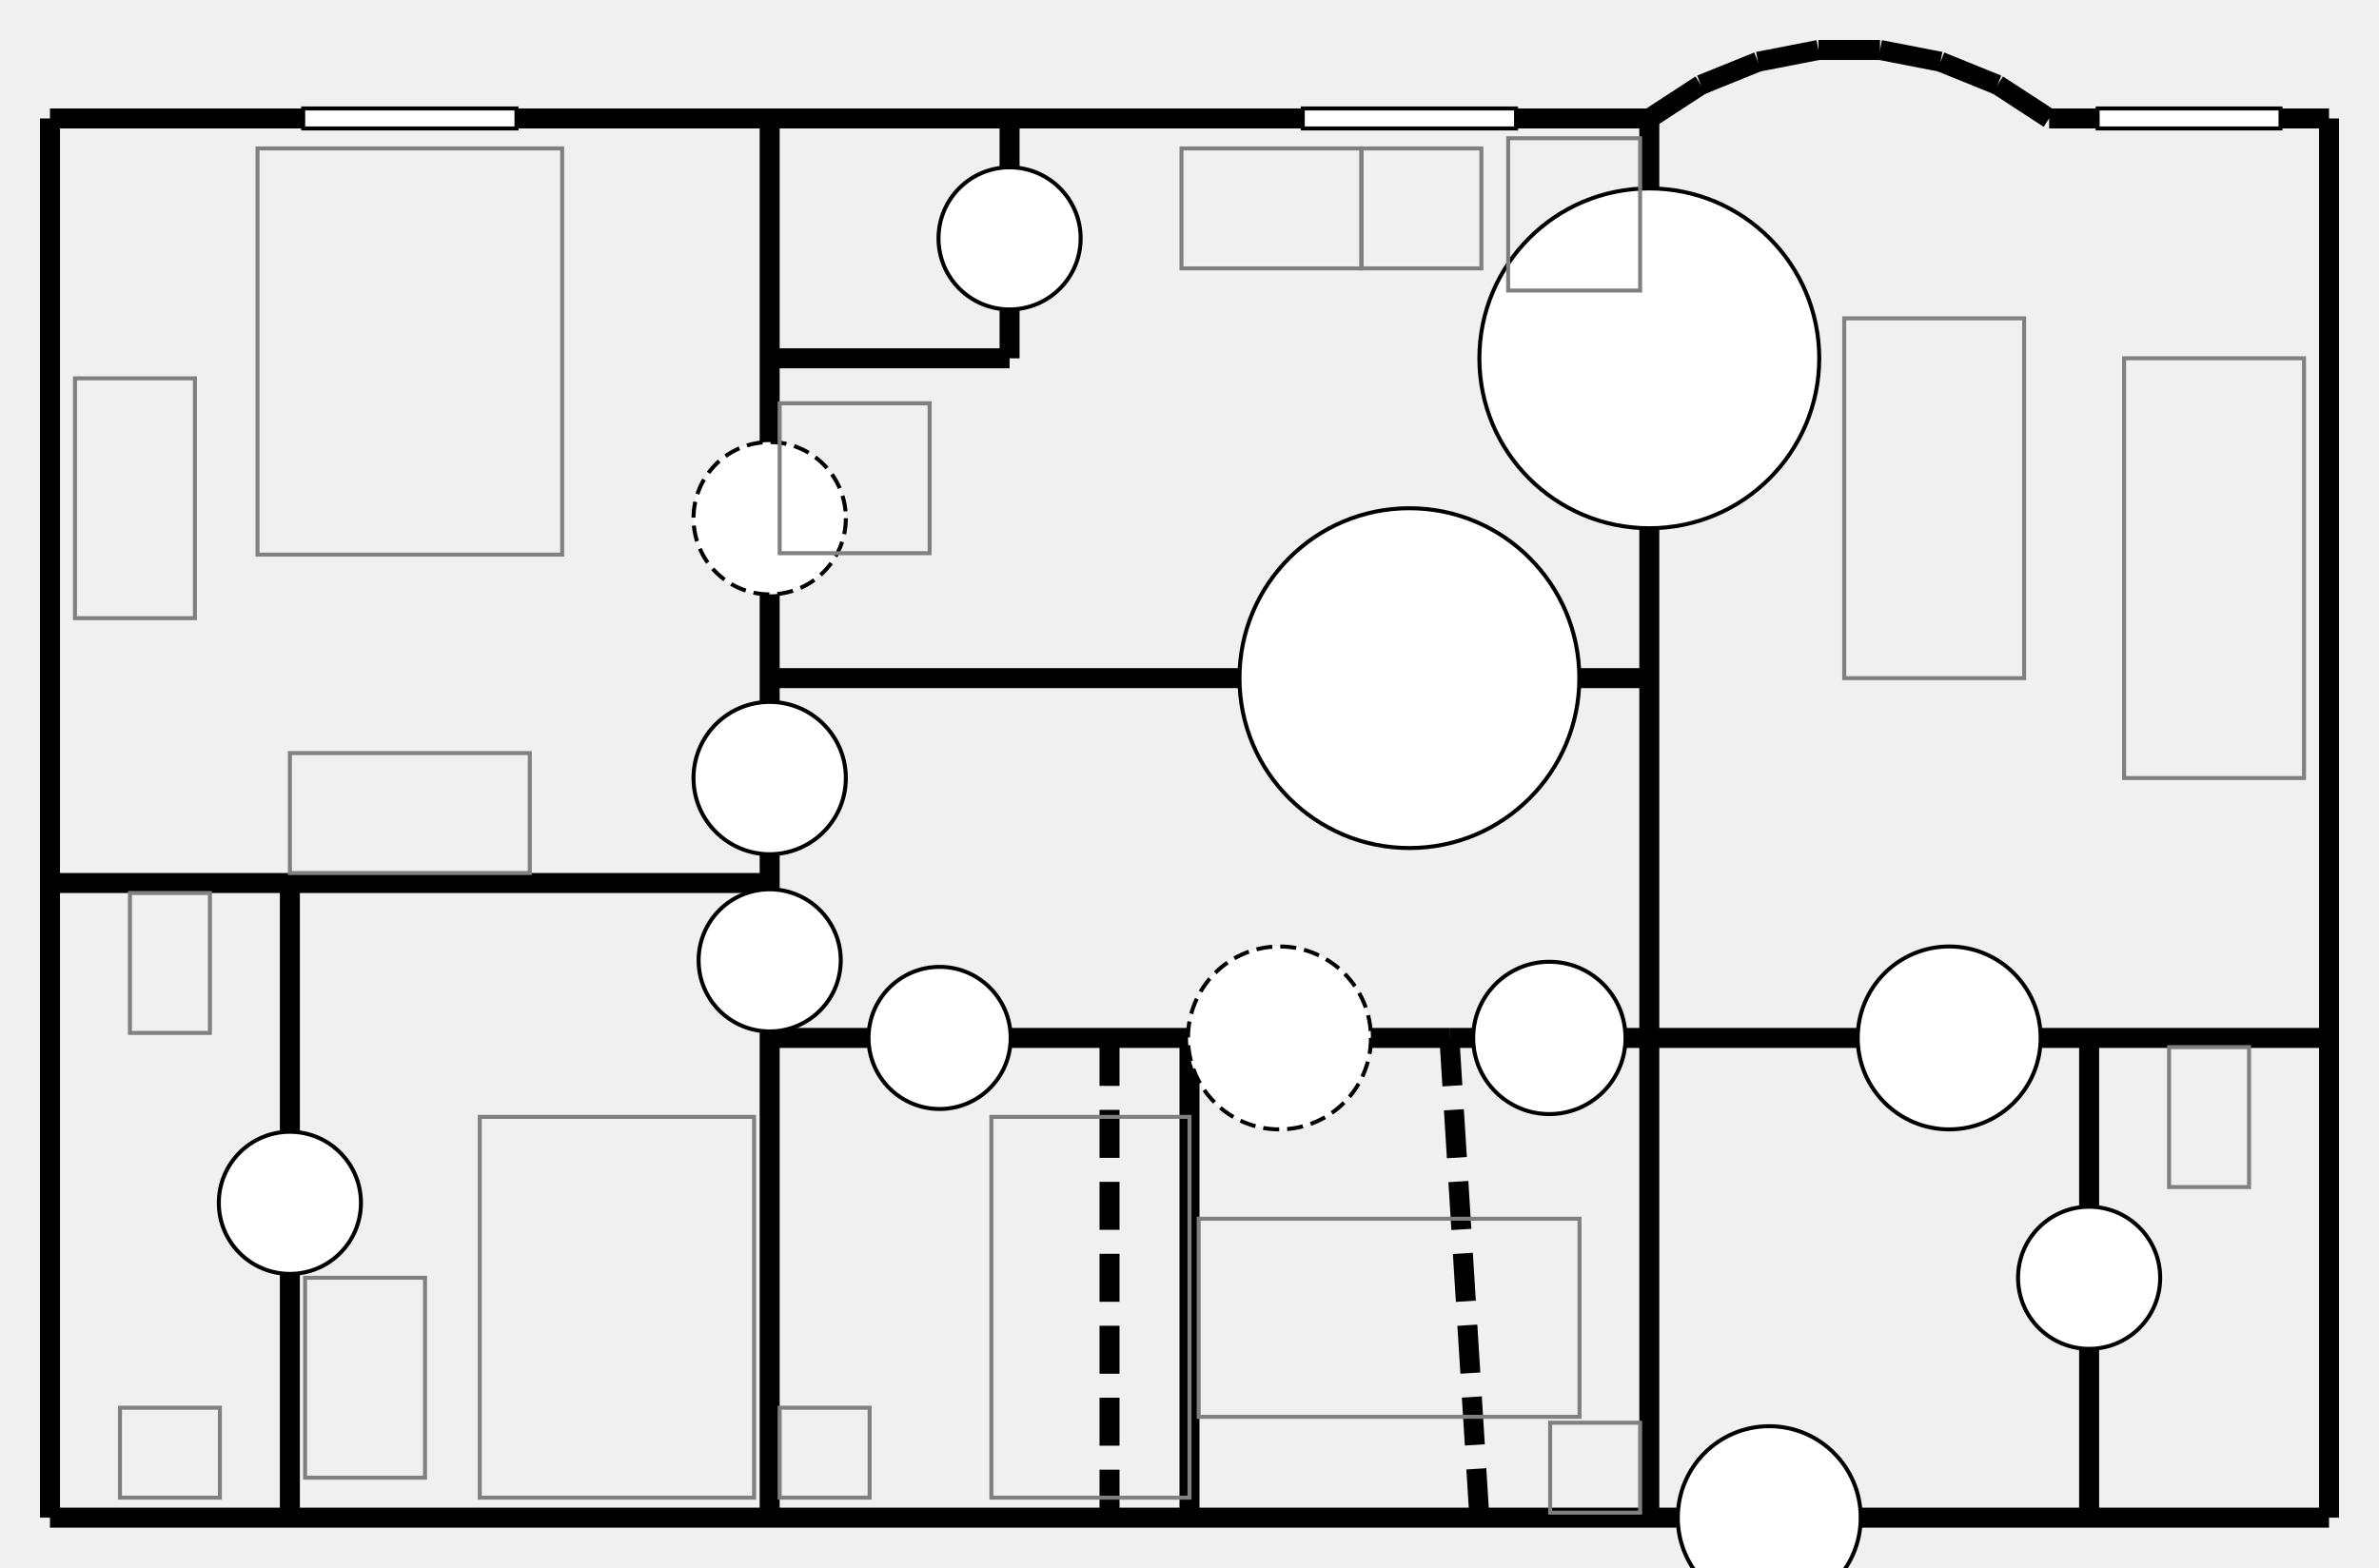
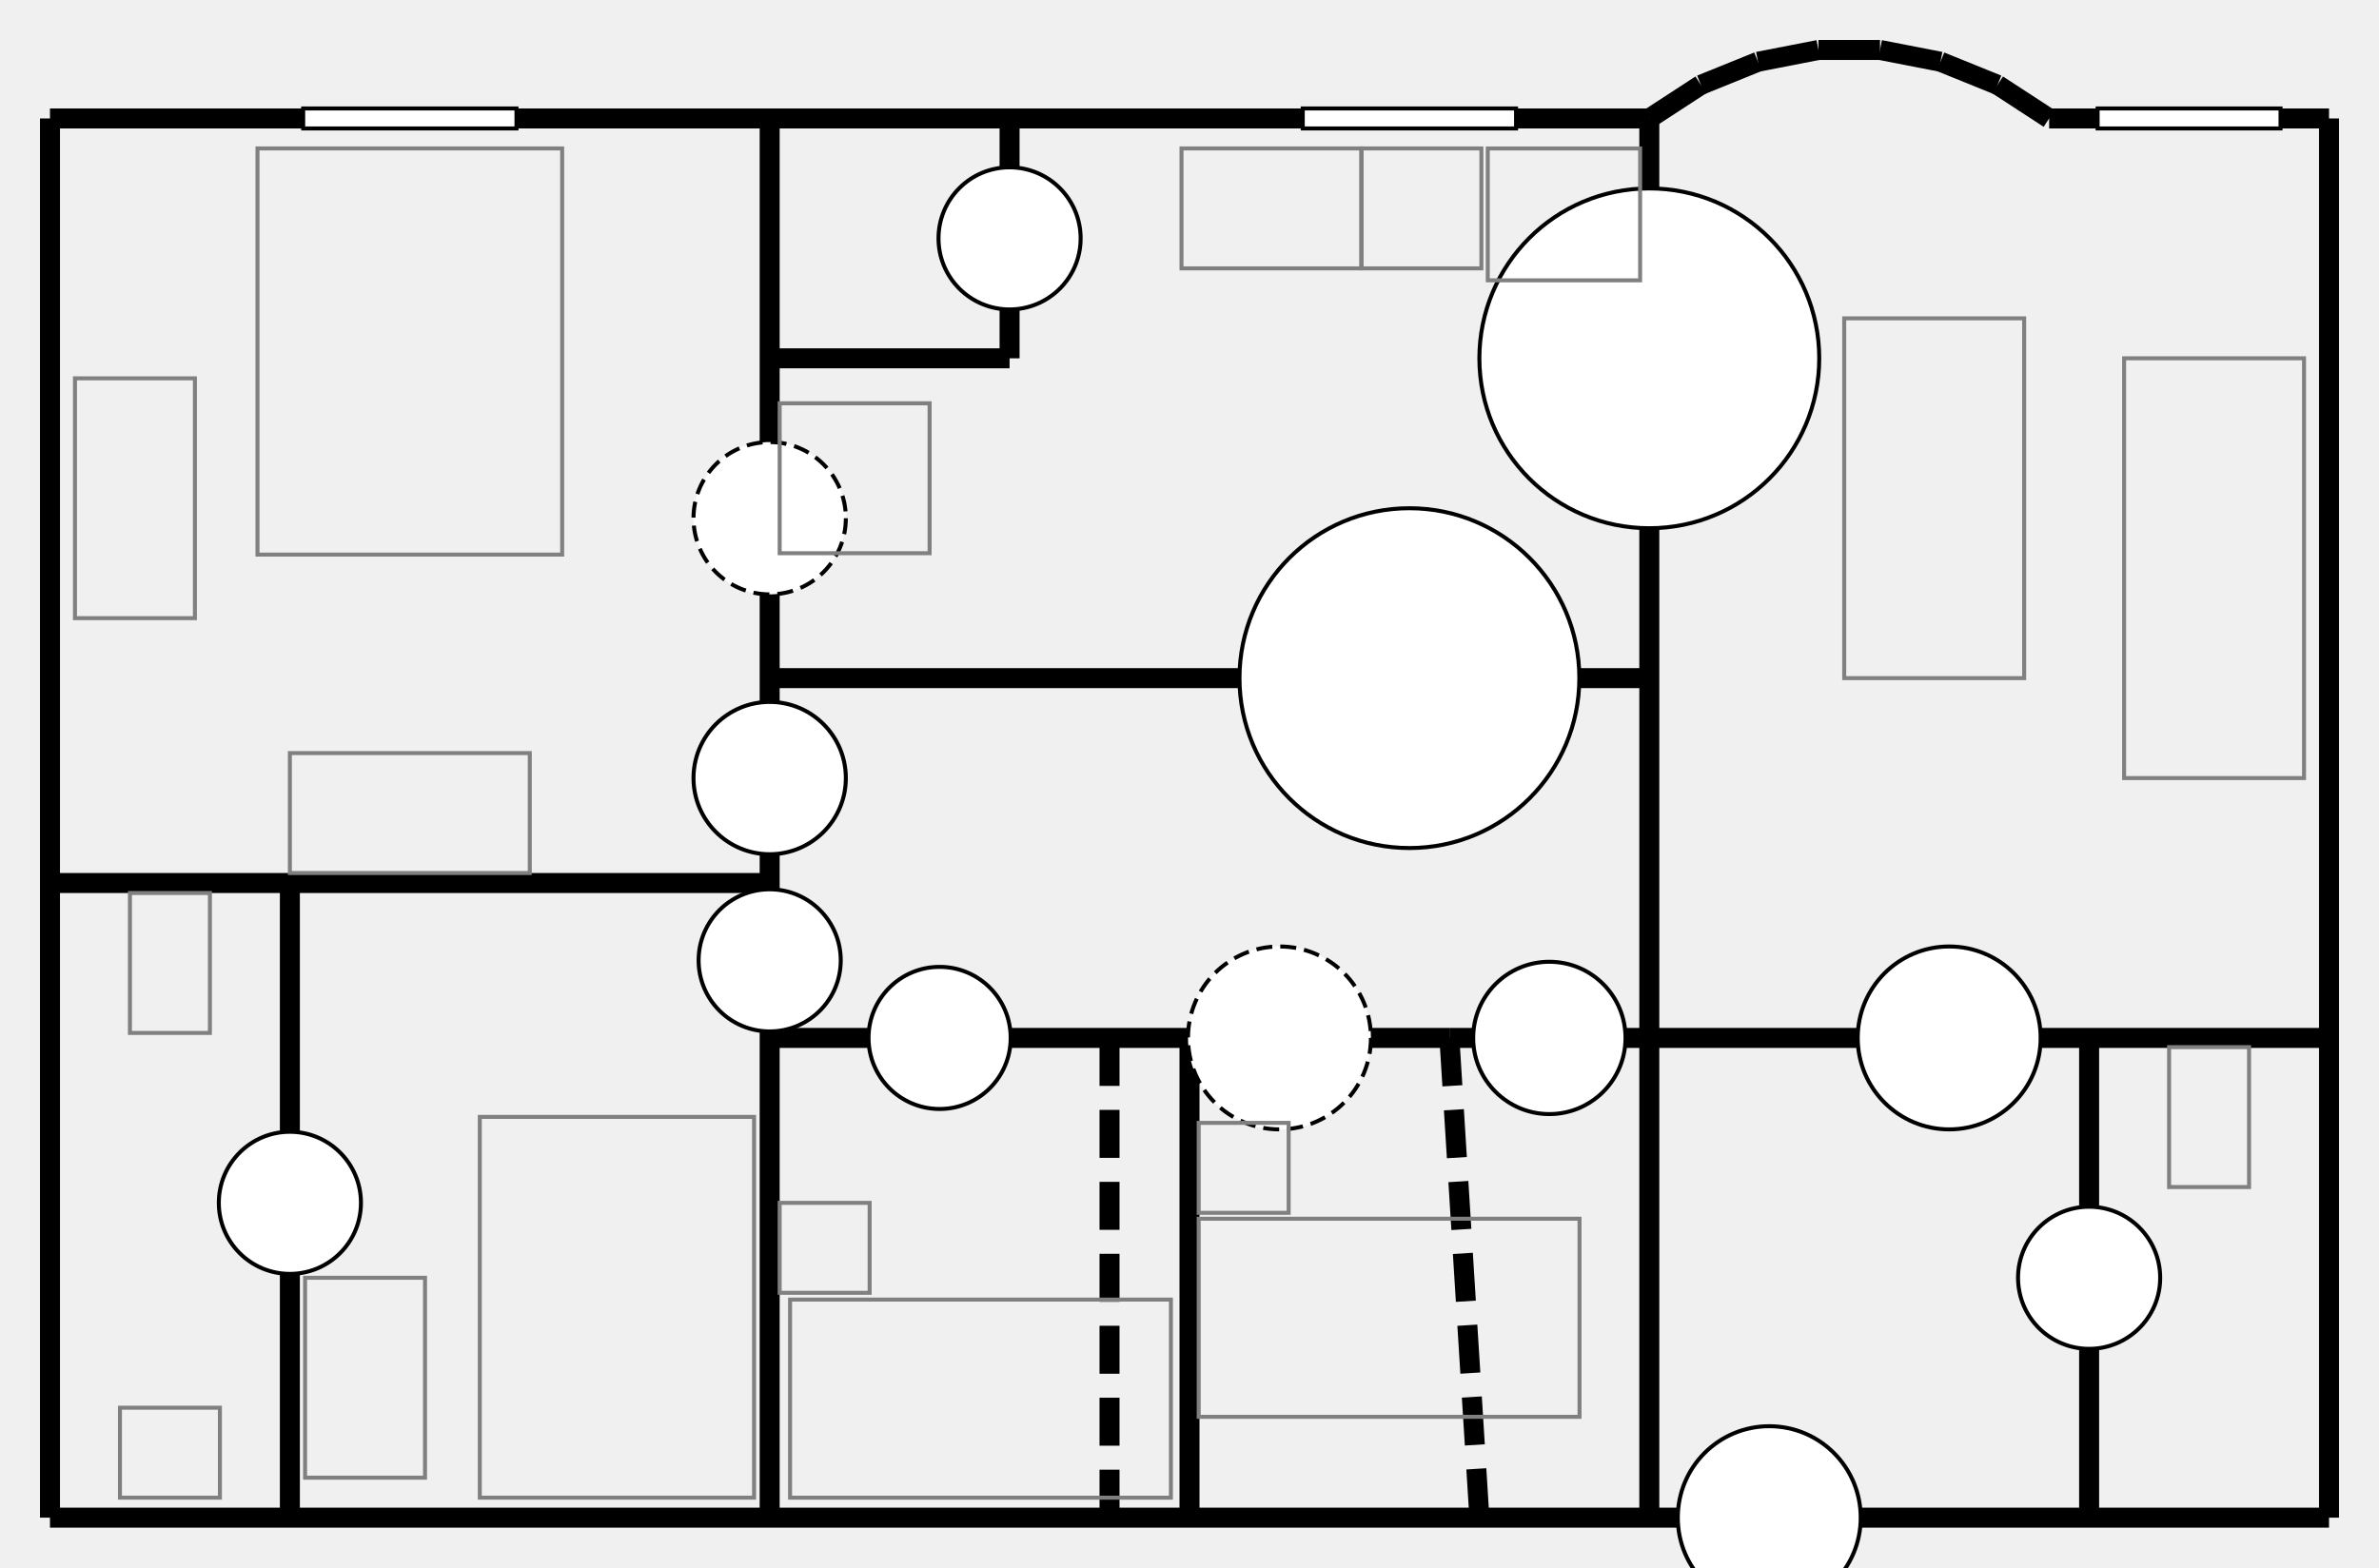
<svg xmlns="http://www.w3.org/2000/svg" viewBox="-250.0 -592.6 11900.0 7842.6">
  <line class="wall standing" data-id="W-001" x1="0.0" y1="0.0" x2="0.0" y2="7000.0" stroke="black" stroke-width="100.0" />
  <line class="wall standing" data-id="W-002" x1="0.0" y1="0.0" x2="8000.0" y2="0.0" stroke="black" stroke-width="100.0" />
  <line class="wall standing" data-id="W-003" x1="0.0" y1="3825.0" x2="3600.0" y2="3825.0" stroke="black" stroke-width="100.0" />
  <line class="wall standing" data-id="W-004" x1="0.0" y1="7000.0" x2="11400.0" y2="7000.0" stroke="black" stroke-width="100.0" />
  <line class="wall standing" data-id="W-005" x1="3600.0" y1="0.0" x2="3600.0" y2="7000.0" stroke="black" stroke-width="100.0" />
  <line class="wall standing" data-id="W-006" x1="3600.0" y1="4600.0" x2="7000.0" y2="4600.0" stroke="black" stroke-width="100.0" />
  <line class="wall demolished" data-id="W-007" x1="5300.0" y1="4600.0" x2="5300.0" y2="7000.0" stroke="black" stroke-width="100.0" stroke-dasharray="240.0 120.0" />
  <line class="wall demolished" data-id="W-008" x1="7000.0" y1="4600.0" x2="7150.0" y2="7000.0" stroke="black" stroke-width="100.0" stroke-dasharray="240.0 120.0" />
  <line class="wall standing" data-id="W-009" x1="8000.0" y1="0.0" x2="8258.1" y2="-168.1" stroke="black" stroke-width="100.0" />
  <line class="wall standing" data-id="W-010" x1="8258.1" y1="-168.1" x2="8543.6" y2="-283.7" stroke="black" stroke-width="100.0" />
  <line class="wall standing" data-id="W-011" x1="8543.6" y1="-283.7" x2="8846.0" y2="-342.6" stroke="black" stroke-width="100.0" />
  <line class="wall standing" data-id="W-012" x1="8846.0" y1="-342.6" x2="9154.0" y2="-342.6" stroke="black" stroke-width="100.0" />
  <line class="wall standing" data-id="W-013" x1="9154.0" y1="-342.6" x2="9456.4" y2="-283.7" stroke="black" stroke-width="100.0" />
  <line class="wall standing" data-id="W-014" x1="9456.4" y1="-283.7" x2="9741.9" y2="-168.1" stroke="black" stroke-width="100.0" />
  <line class="wall standing" data-id="W-015" x1="9741.9" y1="-168.1" x2="10000.0" y2="0.0" stroke="black" stroke-width="100.0" />
  <line class="wall standing" data-id="W-016" x1="10000.0" y1="0.0" x2="11400.0" y2="0.0" stroke="black" stroke-width="100.0" />
  <line class="wall standing" data-id="W-017" x1="11400.0" y1="0.0" x2="11400.0" y2="7000.0" stroke="black" stroke-width="100.0" />
  <line class="wall standing" data-id="W-018" x1="5700.0" y1="4600.0" x2="5700.0" y2="7000.0" stroke="black" stroke-width="100.0" />
  <line class="wall standing" data-id="W-019" x1="8000.0" y1="4600.0" x2="8000.0" y2="7000.0" stroke="black" stroke-width="100.0" />
  <line class="wall standing" data-id="W-020" x1="7000.0" y1="4600.0" x2="8000.0" y2="4600.0" stroke="black" stroke-width="100.0" />
  <line class="wall standing" data-id="W-021" x1="8000.0" y1="4600.0" x2="11400.0" y2="4600.0" stroke="black" stroke-width="100.0" />
  <line class="wall standing" data-id="W-022" x1="8000.0" y1="0.0" x2="8000.0" y2="4600.0" stroke="black" stroke-width="100.0" />
  <line class="wall standing" data-id="W-023" x1="10200.0" y1="4600.0" x2="10200.0" y2="7000.0" stroke="black" stroke-width="100.0" />
  <line class="wall standing" data-id="W-024" x1="3600.0" y1="2800.0" x2="8000.0" y2="2800.0" stroke="black" stroke-width="100.0" />
  <line class="wall standing" data-id="W-025" x1="1200.0" y1="3825.0" x2="1200.0" y2="7000.0" stroke="black" stroke-width="100.0" />
  <line class="wall standing" data-id="W-026" x1="4800.0" y1="0.0" x2="4800.0" y2="1200.0" stroke="black" stroke-width="100.0" />
  <line class="wall standing" data-id="W-027" x1="3600.0" y1="1200.0" x2="4800.0" y2="1200.0" stroke="black" stroke-width="100.0" />
  <circle class="door" data-id="D-001" cx="8600.0" cy="7000.0" r="457.5" fill="white" stroke="black" stroke-width="20.0" />
  <circle class="door demolished" data-id="D-002" cx="3600.0" cy="2000.0" r="381.0" fill="white" stroke="black" stroke-width="20.0" stroke-dasharray="80.0 40.0" />
  <circle class="door" data-id="D-003" cx="3600.0" cy="4212.0" r="355.5" fill="white" stroke="black" stroke-width="20.0" />
  <circle class="door" data-id="D-004" cx="4450.0" cy="4600.0" r="355.5" fill="white" stroke="black" stroke-width="20.0" />
  <circle class="door demolished" data-id="D-005" cx="6150.0" cy="4600.0" r="457.5" fill="white" stroke="black" stroke-width="20.0" stroke-dasharray="80.0 40.0" />
  <circle class="door" data-id="D-006" cx="6800.0" cy="2800.0" r="850.0" fill="white" stroke="black" stroke-width="20.0" />
  <circle class="door" data-id="D-007" cx="9500.0" cy="4600.0" r="457.5" fill="white" stroke="black" stroke-width="20.0" />
  <circle class="door" data-id="D-008" cx="8000.0" cy="1200.0" r="850.0" fill="white" stroke="black" stroke-width="20.0" />
  <circle class="door" data-id="D-009" cx="1200.0" cy="5425.0" r="355.5" fill="white" stroke="black" stroke-width="20.0" />
  <circle class="door" data-id="D-010" cx="10200.0" cy="5800.0" r="355.5" fill="white" stroke="black" stroke-width="20.0" />
  <circle class="door" data-id="D-011" cx="4800.0" cy="600.0" r="355.5" fill="white" stroke="black" stroke-width="20.0" />
  <circle class="door" data-id="D-012" cx="3600.0" cy="3300.0" r="381.0" fill="white" stroke="black" stroke-width="20.0" />
  <circle class="door" data-id="D-013" cx="7500.0" cy="4600.0" r="381.0" fill="white" stroke="black" stroke-width="20.0" />
  <rect class="window" data-id="N-001" x="1266.5" y="-50.0" width="1067.0" height="100.0" fill="white" stroke="black" stroke-width="20.0" />
  <rect class="window" data-id="N-002" x="6266.5" y="-50.0" width="1067.0" height="100.0" fill="white" stroke="black" stroke-width="20.0" />
  <rect class="window" data-id="N-003" x="10242.5" y="-50.0" width="915.0" height="100.0" fill="white" stroke="black" stroke-width="20.0" />
  <rect class="family" data-id="F-001" x="1038.0" y="150.0" width="1524.0" height="2032.0" transform="rotate(0.0 1800.0 1166.0)" fill="none" stroke="grey" stroke-width="20.0" />
  <rect class="family" data-id="F-002" x="1200.0" y="3175.0" width="1200.0" height="600.0" transform="rotate(0.0 1800.0 3475.0)" fill="none" stroke="grey" stroke-width="20.0" />
  <rect class="family" data-id="F-003" x="-175.0" y="1600.0" width="1200.0" height="600.0" transform="rotate(90.0 425.0 1900.0)" fill="none" stroke="grey" stroke-width="20.0" />
  <rect class="family" data-id="F-004" x="2150.0" y="4995.0" width="1372.0" height="1905.0" transform="rotate(0.0 2836.0 5947.5)" fill="none" stroke="grey" stroke-width="20.0" />
  <rect class="family" data-id="F-005" x="1076.0" y="6000.0" width="1000.0" height="600.0" transform="rotate(90.0 1576.0 6300.0)" fill="none" stroke="grey" stroke-width="20.0" />
  <rect class="family" data-id="F-006" x="400.0" y="3875.0" width="400.0" height="700.0" transform="rotate(0.0 600.0 4225.0)" fill="none" stroke="grey" stroke-width="20.0" />
  <rect class="family" data-id="F-007" x="350.0" y="6450.0" width="500.0" height="450.0" transform="rotate(0.0 600.0 6675.0)" fill="none" stroke="grey" stroke-width="20.0" />
-   <rect class="family" data-id="F-008" x="4709.0" y="4995.0" width="991.0" height="1905.0" transform="rotate(0.0 5204.5 5947.5)" fill="none" stroke="grey" stroke-width="20.0" />
-   <rect class="family" data-id="F-009" x="3650.0" y="6450.0" width="450.0" height="450.0" transform="rotate(0.0 3875.0 6675.0)" fill="none" stroke="grey" stroke-width="20.0" />
+   <rect class="family" data-id="F-008" x="4159.0" y="5452.0" width="991.0" height="1905.0" transform="rotate(90.0 4654.5 6404.5)" fill="none" stroke="grey" stroke-width="20.0" />
+   <rect class="family" data-id="F-009" x="3650.0" y="5425.0" width="450.0" height="450.0" transform="rotate(90.0 3875.0 5650.0)" fill="none" stroke="grey" stroke-width="20.0" />
  <rect class="family" data-id="F-010" x="6203.0" y="5047.5" width="991.0" height="1905.0" transform="rotate(90.0 6698.5 6000.0)" fill="none" stroke="grey" stroke-width="20.0" />
-   <rect class="family" data-id="F-011" x="7504.0" y="6525.0" width="450.0" height="450.0" transform="rotate(90.0 7729.0 6750.0)" fill="none" stroke="grey" stroke-width="20.0" />
+   <rect class="family" data-id="F-011" x="5746.0" y="5025.0" width="450.0" height="450.0" transform="rotate(90.0 5971.0 5250.0)" fill="none" stroke="grey" stroke-width="20.0" />
  <rect class="family" data-id="F-012" x="10600.0" y="4646.0" width="400.0" height="700.0" transform="rotate(0.0 10800.0 4996.0)" fill="none" stroke="grey" stroke-width="20.0" />
  <rect class="family" data-id="F-014" x="9775.0" y="1800.0" width="2100.0" height="900.0" transform="rotate(90.0 10825.0 2250.0)" fill="none" stroke="grey" stroke-width="20.0" />
  <rect class="family" data-id="F-015" x="8975.0" y="1000.0" width="900.0" height="1800.0" transform="rotate(0.0 9425.0 1900.0)" fill="none" stroke="grey" stroke-width="20.0" />
  <rect class="family" data-id="F-016" x="3650.0" y="1425.0" width="750.0" height="750.0" transform="rotate(90.0 4025.0 1800.0)" fill="none" stroke="grey" stroke-width="20.0" />
  <rect class="family" data-id="F-017" x="5660.0" y="150.0" width="900.0" height="600.0" transform="rotate(0.0 6110.0 450.0)" fill="none" stroke="grey" stroke-width="20.0" />
  <rect class="family" data-id="F-018" x="6560.0" y="150.0" width="600.0" height="600.0" transform="rotate(0.0 6860.0 450.0)" fill="none" stroke="grey" stroke-width="20.0" />
-   <rect class="family" data-id="F-019" x="7243.0" y="150.0" width="762.0" height="660.0" transform="rotate(90.0 7624.0 480.0)" fill="none" stroke="grey" stroke-width="20.0" />
+   <rect class="family" data-id="F-019" x="7192.0" y="150.0" width="762.0" height="660.0" transform="rotate(180.0 7573.0 480.0)" fill="none" stroke="grey" stroke-width="20.0" />
</svg>
